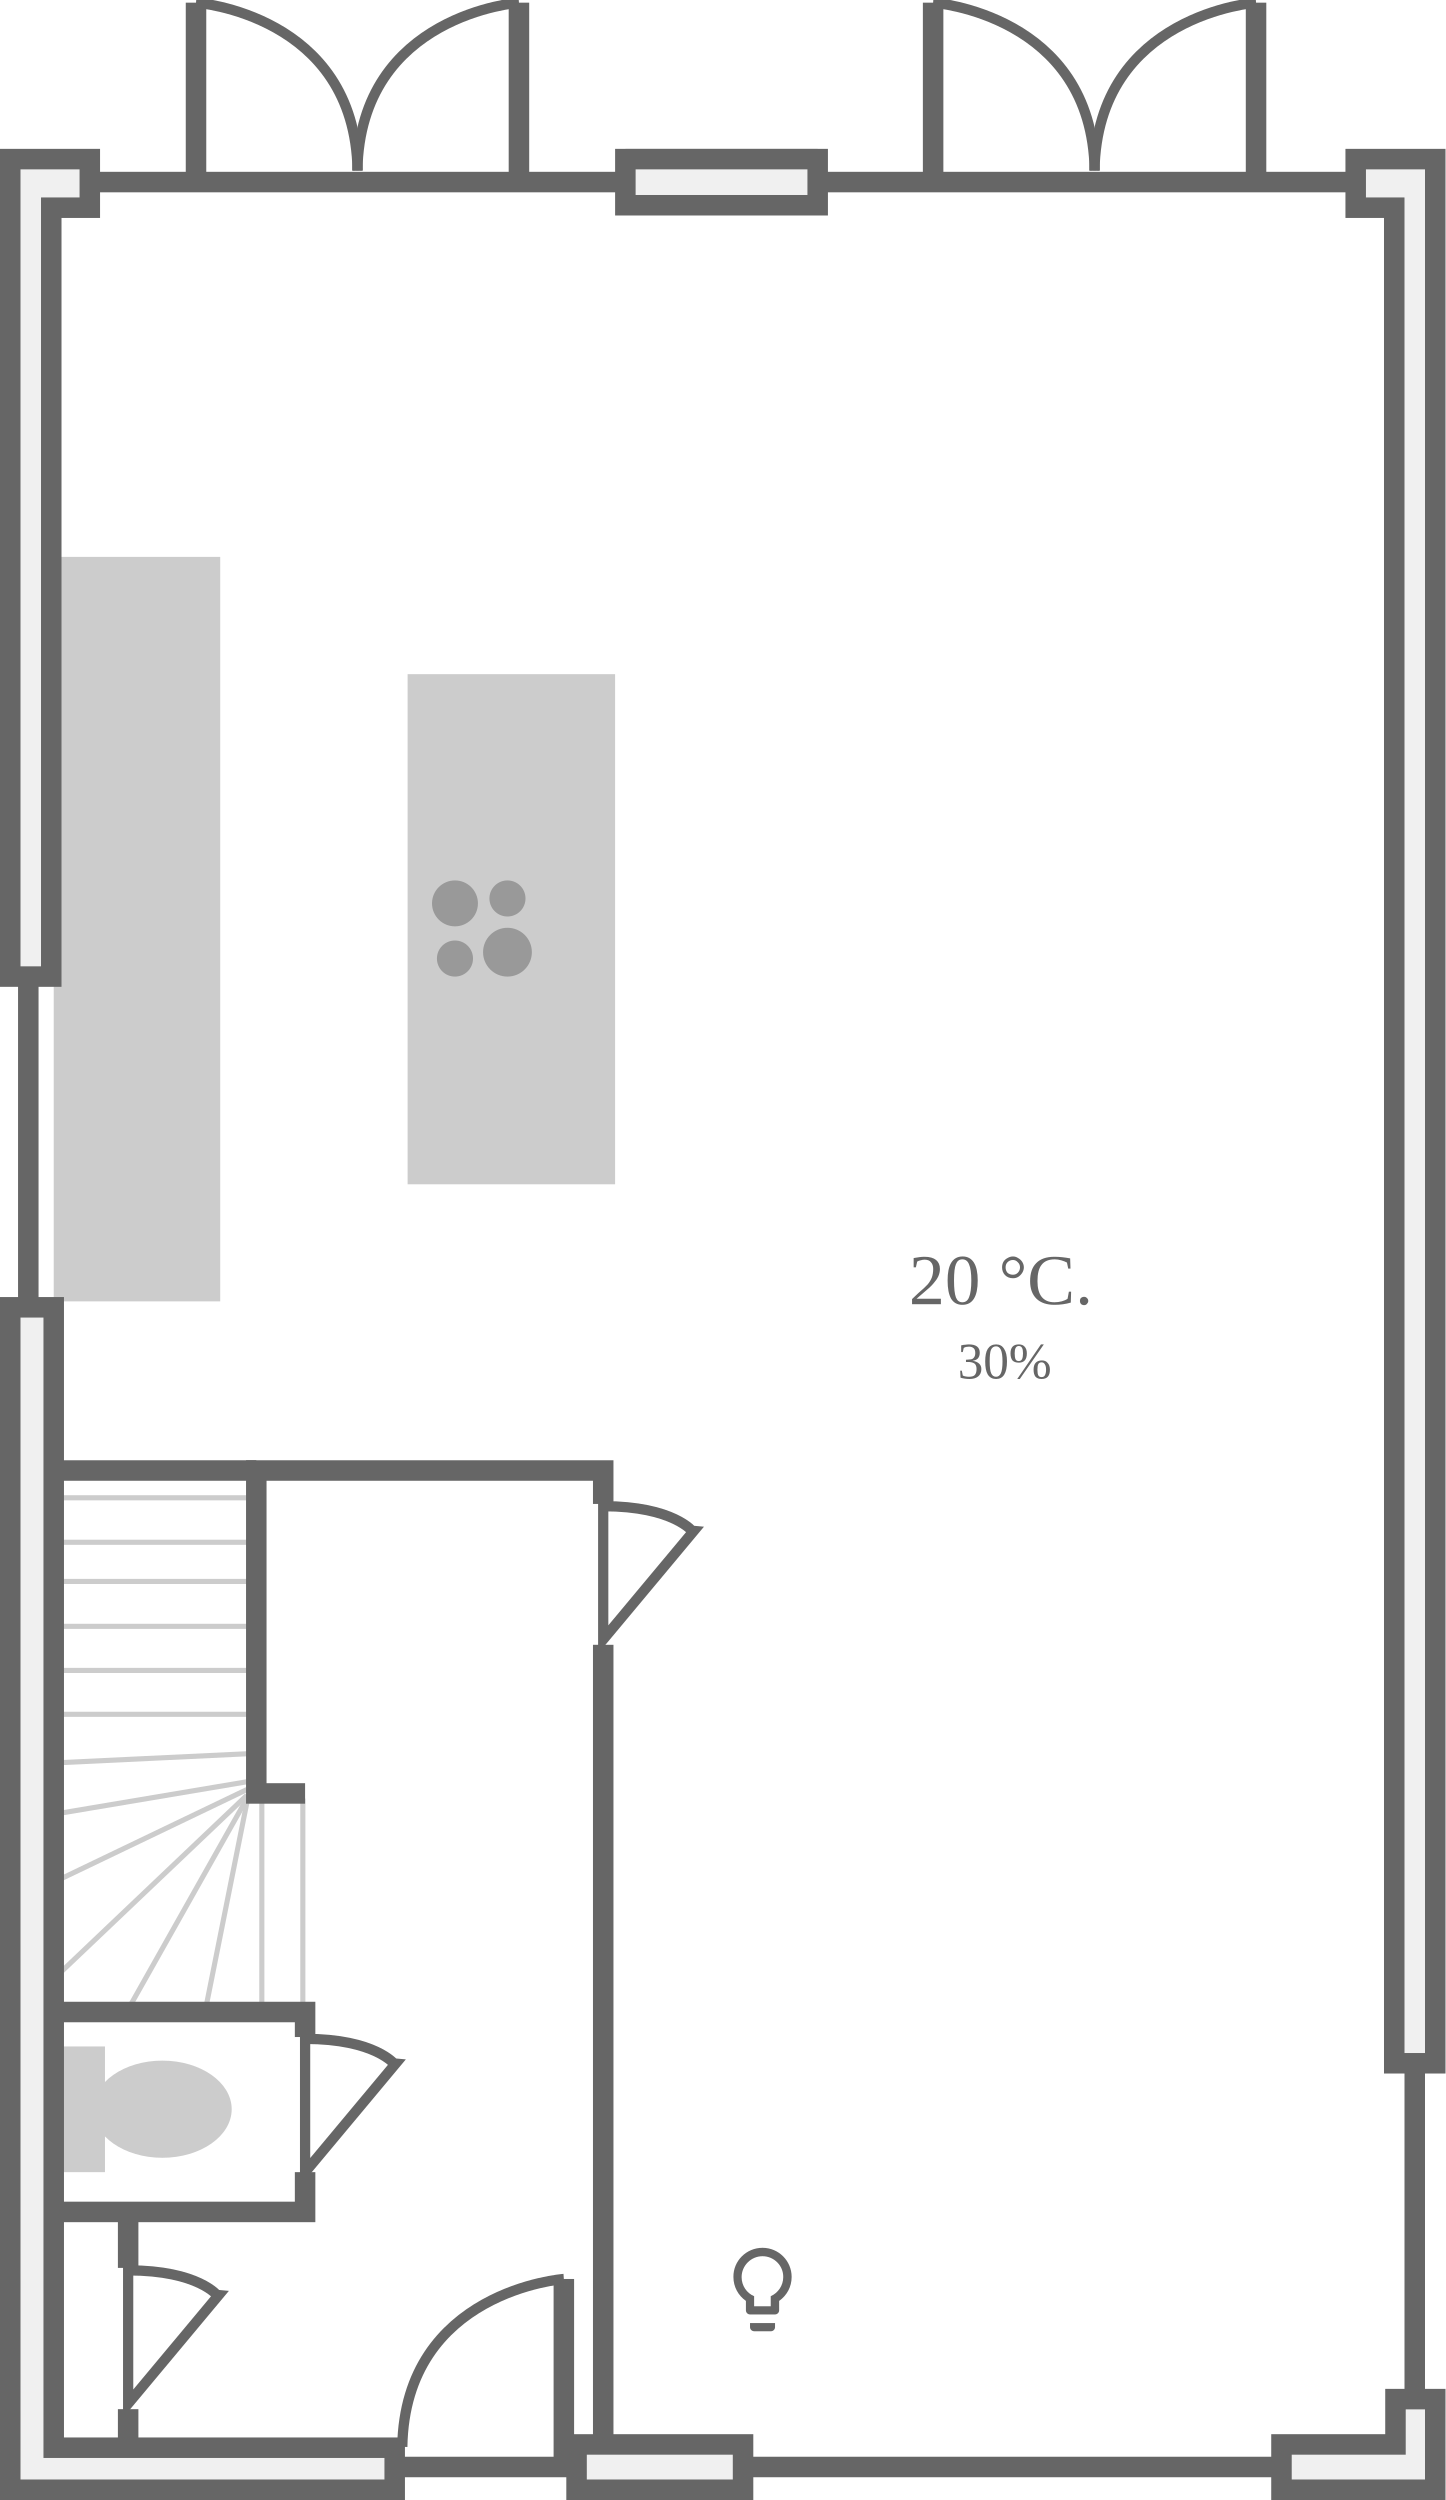
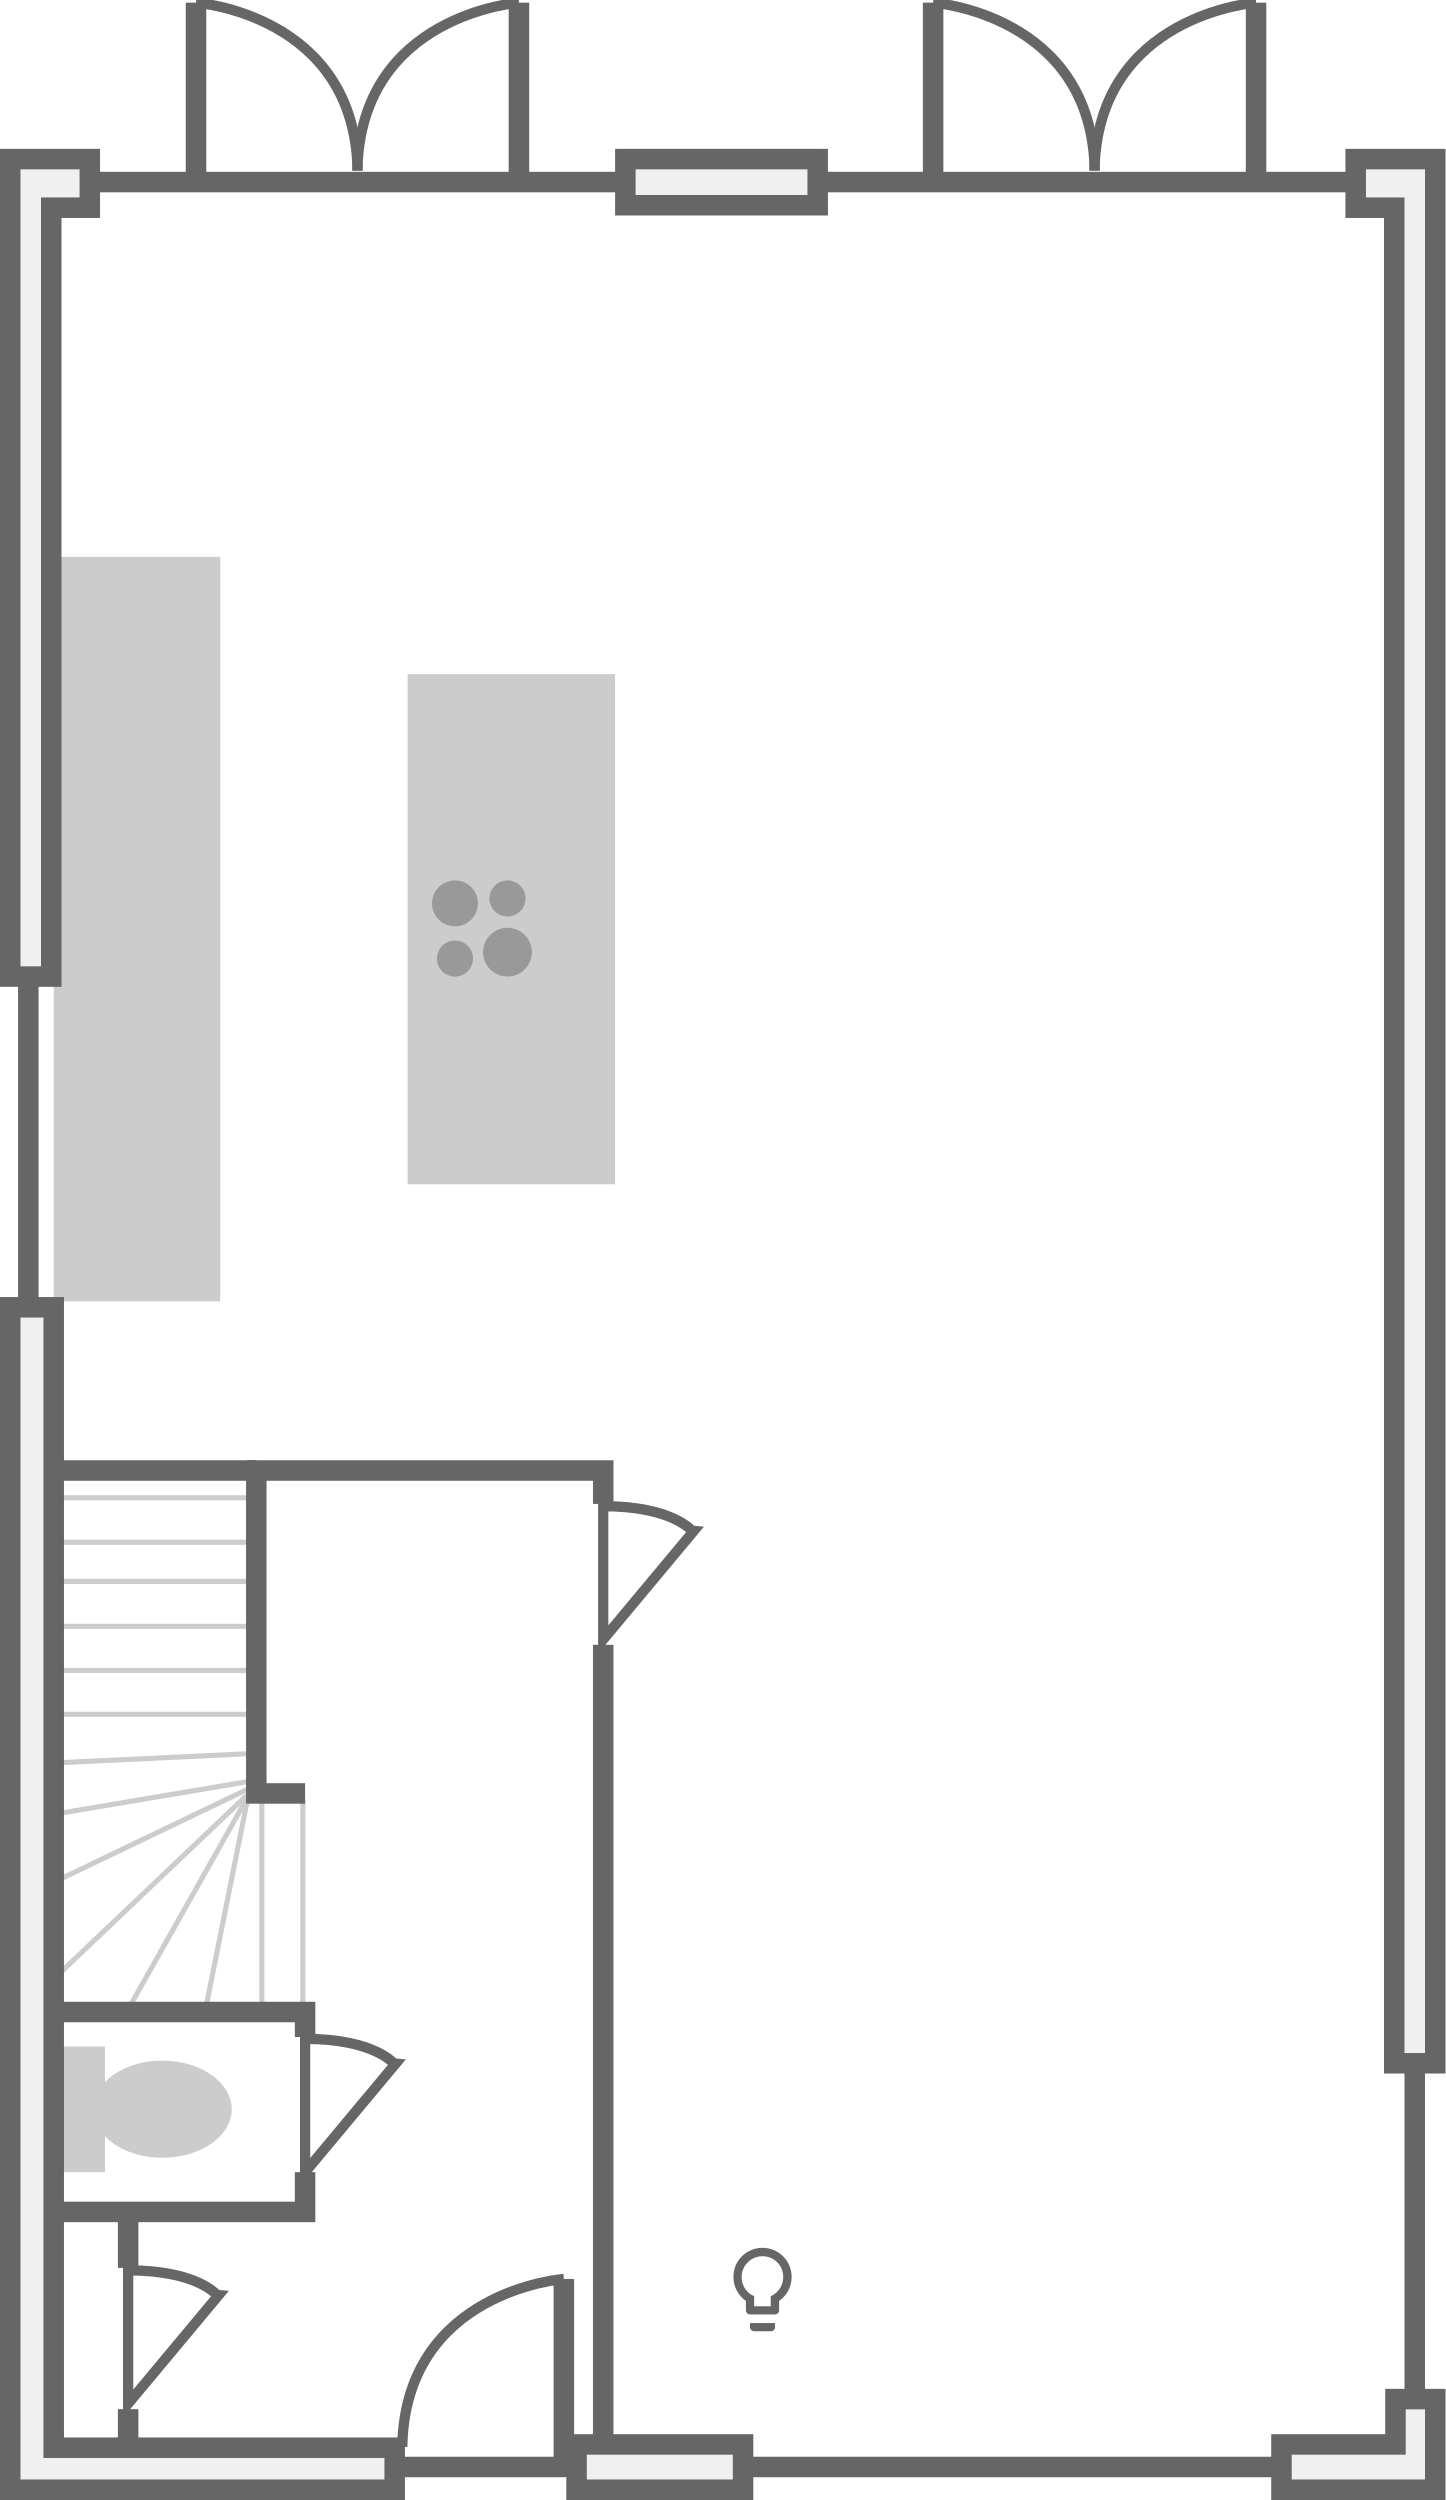
<svg xmlns="http://www.w3.org/2000/svg" version="1.1" id="wraper" x="0px" y="0px" width="70.5px" height="121.93px" viewBox="5.5 43.56 70.5 121.93" enable-background="new 5.5 43.56 70.5 121.93" xml:space="preserve">
  <rect id="wrapper" x="-0.25" y="37" fill="#FFFFFF" width="157.25" height="134.25" />
-   <g id="woonkamer_bewegingsmelder">
-     <rect id="sensor.sensor_woonkamer__bewegingsmelder_1_" x="34.92" y="52.44" fill="#FFFFFF" width="39.58" height="111.44" />
-   </g>
-   <g id="light_hue_color_lamp_1">
-     <circle id="light.hue_color_lamp_1" fill="#FFFFFF" cx="42.69" cy="155.14" r="5.7" />
-     <g id="icon">
-       <path fill="#666666" d="M42.69,153.19c0.79,0,1.42,0.64,1.42,1.42c0,0.49-0.24,0.91-0.61,1.17v0.46c0,0.11-0.09,0.2-0.2,0.2h-1.22    c-0.11,0-0.2-0.09-0.2-0.2v-0.46c-0.37-0.26-0.61-0.68-0.61-1.17C41.26,153.83,41.9,153.19,42.69,153.19 M42.08,157.06v-0.2h1.22    v0.2c0,0.11-0.09,0.2-0.2,0.2h-0.81C42.17,157.26,42.08,157.17,42.08,157.06 M42.69,153.6c-0.56,0-1.02,0.46-1.02,1.02    c0,0.42,0.25,0.78,0.61,0.93v0.49h0.81v-0.49c0.36-0.16,0.61-0.52,0.61-0.93C43.71,154.06,43.25,153.6,42.69,153.6z" />
-     </g>
-   </g>
  <g id="beneden_verdieping">
    <rect x="8.12" y="70.72" fill="#CCCCCC" width="8.12" height="36.31" />
    <g>
      <line fill="none" stroke="#CCCCCC" stroke-width="0.25" stroke-miterlimit="10" x1="20.27" y1="131.28" x2="20.27" y2="141.38" />
      <line fill="none" stroke="#CCCCCC" stroke-width="0.25" stroke-miterlimit="10" x1="18.27" y1="131.12" x2="18.27" y2="141.23" />
      <line fill="none" stroke="#CCCCCC" stroke-width="0.25" stroke-miterlimit="10" x1="17.54" y1="131.48" x2="15.56" y2="141.38" />
      <line fill="none" stroke="#CCCCCC" stroke-width="0.25" stroke-miterlimit="10" x1="17.54" y1="131.28" x2="11.85" y2="141.38" />
      <line fill="none" stroke="#CCCCCC" stroke-width="0.25" stroke-miterlimit="10" x1="17.54" y1="131.12" x2="8.4" y2="139.81" />
      <line fill="none" stroke="#CCCCCC" stroke-width="0.25" stroke-miterlimit="10" x1="17.54" y1="130.84" x2="8.39" y2="135.23" />
      <line fill="none" stroke="#CCCCCC" stroke-width="0.25" stroke-miterlimit="10" x1="17.54" y1="130.46" x2="8.39" y2="132" />
      <line fill="none" stroke="#CCCCCC" stroke-width="0.25" stroke-miterlimit="10" x1="17.64" y1="129.09" x2="8.39" y2="129.53" />
      <line fill="none" stroke="#CCCCCC" stroke-width="0.25" stroke-miterlimit="10" x1="17.73" y1="127.17" x2="8.39" y2="127.17" />
      <line fill="none" stroke="#CCCCCC" stroke-width="0.25" stroke-miterlimit="10" x1="17.73" y1="125.03" x2="8.39" y2="125.03" />
      <line fill="none" stroke="#CCCCCC" stroke-width="0.25" stroke-miterlimit="10" x1="17.73" y1="122.88" x2="8.39" y2="122.88" />
      <line fill="none" stroke="#CCCCCC" stroke-width="0.25" stroke-miterlimit="10" x1="17.73" y1="120.69" x2="8.39" y2="120.69" />
      <line fill="none" stroke="#CCCCCC" stroke-width="0.25" stroke-miterlimit="10" x1="17.73" y1="118.78" x2="8.39" y2="118.78" />
      <line fill="none" stroke="#CCCCCC" stroke-width="0.25" stroke-miterlimit="10" x1="17.73" y1="116.61" x2="8.39" y2="116.61" />
    </g>
    <rect x="25.38" y="76.44" fill="#CCCCCC" width="10.12" height="24.88" />
    <rect x="8.12" y="143.37" fill="#CCCCCC" width="2.5" height="6.13" />
    <polygon fill="#F0F0F0" stroke="#666666" stroke-miterlimit="10" points="6,164.99 24.75,164.99 24.75,162.94 8.12,162.94    8.12,107.32 6,107.32  " />
    <polygon fill="#F0F0F0" stroke="#666666" stroke-miterlimit="10" points="6,91.19 8,91.19 8,53.69 9.88,53.69 9.88,51.32 6,51.32     " />
    <polygon fill="#F0F0F0" stroke="#B9B9B9" stroke-miterlimit="10" points="36,51.32 45.38,51.32 36,51.32 45.38,51.32  " />
    <rect x="36" y="51.32" fill="#F0F0F0" stroke="#666666" stroke-miterlimit="10" width="9.38" height="2.25" />
    <polygon fill="#F0F0F0" stroke="#666666" stroke-miterlimit="10" points="75.5,144.19 73.5,144.19 73.5,53.69 71.62,53.69    71.62,51.32 75.5,51.32  " />
    <polygon fill="#F0F0F0" stroke="#666666" stroke-miterlimit="10" points="73.56,160.57 75.5,160.57 75.5,164.99 68,164.99    68,162.78 73.56,162.78  " />
    <rect x="33.62" y="162.78" fill="#F0F0F0" stroke="#666666" stroke-miterlimit="10" width="8.12" height="2.21" />
    <line fill="#F0F0F0" stroke="#666666" stroke-miterlimit="10" x1="9.88" y1="52.44" x2="36" y2="52.44" />
    <line fill="#F0F0F0" stroke="#666666" stroke-miterlimit="10" x1="45.38" y1="52.44" x2="71.62" y2="52.44" />
    <line fill="#F0F0F0" stroke="#666666" stroke-miterlimit="10" x1="6.88" y1="91.19" x2="6.88" y2="107.32" />
    <line fill="#F0F0F0" stroke="#666666" stroke-miterlimit="10" x1="24.75" y1="163.88" x2="33.62" y2="163.88" />
    <line fill="#F0F0F0" stroke="#666666" stroke-miterlimit="10" x1="41.75" y1="163.88" x2="68" y2="163.88" />
    <polyline fill="none" stroke="#666666" stroke-miterlimit="10" points="20.38,149.5 20.38,151.44 8.12,151.44  " />
    <polyline fill="none" stroke="#666666" stroke-miterlimit="10" points="8.12,141.69 20.38,141.69 20.38,142.91  " />
    <polyline fill="none" stroke="#666666" stroke-miterlimit="10" points="20.38,131.03 18,131.03 18,115.28 34.92,115.28    34.92,116.91  " />
    <line fill="#F0F0F0" stroke="#666666" stroke-miterlimit="10" x1="11.75" y1="151.44" x2="11.75" y2="154.17" />
    <line fill="#F0F0F0" stroke="#666666" stroke-miterlimit="10" x1="11.75" y1="161.06" x2="11.75" y2="162.94" />
    <line fill="none" stroke="#666666" stroke-miterlimit="10" x1="34.92" y1="162.78" x2="34.92" y2="123.78" />
    <line fill="none" stroke="#666666" stroke-miterlimit="10" x1="74.5" y1="144.19" x2="74.5" y2="160.57" />
    <line fill="none" stroke="#666666" stroke-miterlimit="10" x1="18" y1="115.28" x2="8.12" y2="115.28" />
    <ellipse fill="#CCCCCC" cx="13.42" cy="146.43" rx="3.38" ry="2.37" />
    <circle fill="#999999" cx="27.69" cy="87.62" r="1.12" />
    <circle fill="#999999" cx="27.69" cy="90.31" r="0.88" />
    <circle fill="#999999" cx="30.25" cy="90" r="1.19" />
    <circle fill="#999999" cx="30.25" cy="87.38" r="0.88" />
    <line fill="none" stroke="#666666" stroke-miterlimit="10" x1="15.06" y1="52.44" x2="15.06" y2="43.69" />
    <path fill="none" stroke="#666666" stroke-width="0.5" stroke-miterlimit="10" d="M15.06,43.69c0,0,7.75,0.56,7.88,8.19" />
    <line fill="none" stroke="#666666" stroke-miterlimit="10" x1="30.81" y1="52.44" x2="30.81" y2="43.69" />
    <path fill="none" stroke="#666666" stroke-width="0.5" stroke-miterlimit="10" d="M30.81,43.69c0,0-7.75,0.56-7.88,8.19" />
    <line fill="none" stroke="#666666" stroke-miterlimit="10" x1="66.76" y1="52.44" x2="66.76" y2="43.69" />
    <path fill="none" stroke="#666666" stroke-width="0.5" stroke-miterlimit="10" d="M66.76,43.69c0,0-7.75,0.56-7.88,8.19" />
    <line fill="none" stroke="#666666" stroke-miterlimit="10" x1="51.01" y1="52.44" x2="51.01" y2="43.69" />
    <path fill="none" stroke="#666666" stroke-width="0.5" stroke-miterlimit="10" d="M51.01,43.69c0,0,7.75,0.56,7.88,8.19" />
    <line fill="none" stroke="#666666" stroke-miterlimit="10" x1="33" y1="163.46" x2="33" y2="154.71" />
    <path fill="none" stroke="#666666" stroke-width="0.5" stroke-miterlimit="10" d="M33,154.71c0,0-7.75,0.56-7.88,8.19" />
    <path fill="none" stroke="#666666" stroke-width="0.5" stroke-miterlimit="10" d="M20.38,143v6.5l4.38-5.25   C24.75,144.25,23.83,143,20.38,143z" />
    <path fill="none" stroke="#666666" stroke-width="0.5" stroke-miterlimit="10" d="M11.75,154.29v6.5l4.38-5.25   C16.12,155.54,15.21,154.29,11.75,154.29z" />
    <path fill="none" stroke="#666666" stroke-width="0.5" stroke-miterlimit="10" d="M34.92,117.02v6.5l4.38-5.25   C39.29,118.27,38.38,117.02,34.92,117.02z" />
-     <rect x="36.38" y="104.66" fill="none" width="36.67" height="3.67" />
-     <text id="sensor.sensor_woonkamer__temperatuur" transform="matrix(1 0 0 1 49.8262 107.168)" fill="#666666" font-size="3.5">20 °C.</text>
-     <rect x="36.38" y="109" fill="none" width="36.67" height="3.67" />
-     <text id="sensor.sensor_woonkamer__luchtvochtigheid" transform="matrix(1 0 0 1 52.2065 110.7852)" fill="#666666" font-size="2.5">30%</text>
+     <g id="light_hue_color_lamp_1">
+       <circle id="light.hue_color_lamp_1" fill="#FFFFFF" cx="42.69" cy="155.14" r="5.7" />
+       <g id="icon">
+         <path fill="#666666" d="M42.69,153.19c0.79,0,1.42,0.64,1.42,1.42c0,0.49-0.24,0.91-0.61,1.17v0.46c0,0.11-0.09,0.2-0.2,0.2     h-1.22c-0.11,0-0.2-0.09-0.2-0.2v-0.46c-0.37-0.26-0.61-0.68-0.61-1.17C41.26,153.83,41.9,153.19,42.69,153.19 M42.08,157.06     v-0.2h1.22v0.2c0,0.11-0.09,0.2-0.2,0.2h-0.81C42.17,157.26,42.08,157.17,42.08,157.06 M42.69,153.6c-0.56,0-1.02,0.46-1.02,1.02     c0,0.42,0.25,0.78,0.61,0.93v0.49h0.81v-0.49c0.36-0.16,0.61-0.52,0.61-0.93C43.71,154.06,43.25,153.6,42.69,153.6z" />
+       </g>
+     </g>
  </g>
  <g id="eerste_verdieping">
    <polyline fill="none" stroke="#999999" stroke-width="0.5" stroke-miterlimit="10" points="81.25,85.25 81.25,52.44 151.08,52.44    151.08,85.25  " />
    <rect x="90.81" y="154.71" fill="#CCCCCC" width="19.44" height="8.15" />
    <rect x="108.08" y="147.4" fill="#CCCCCC" width="2.5" height="6.13" />
    <ellipse fill="#CCCCCC" cx="105.29" cy="150.47" rx="3.37" ry="2.37" />
    <rect x="83.69" y="147" fill="#CCCCCC" width="5.88" height="7.19" />
    <polygon fill="#F0F0F0" stroke="#666666" stroke-miterlimit="10" points="81.25,164.99 81.25,85.25 88.88,85.25 88.88,87.38    83.25,87.38 83.25,162.89 86.12,162.89 86.12,164.99  " />
    <rect x="104.83" y="85.25" fill="#F0F0F0" stroke="#666666" stroke-miterlimit="10" width="12.83" height="2.17" />
    <polygon fill="#F0F0F0" stroke="#666666" stroke-miterlimit="10" points="143.83,85.25 151.08,85.25 151.08,164.99 143.83,164.99    143.83,162.78 148.75,162.78 148.75,87.42 143.83,87.42  " />
    <rect x="106.25" y="162.78" fill="#F0F0F0" stroke="#666666" stroke-miterlimit="10" width="11.5" height="2.21" />
    <polyline fill="none" stroke="#666666" stroke-miterlimit="10" points="83.25,134.42 99.83,134.42 99.83,144.19  " />
    <polyline fill="none" stroke="#666666" stroke-miterlimit="10" points="110.5,162.78 110.5,141 108.43,141  " />
    <polyline fill="none" stroke="#666666" stroke-miterlimit="10" points="148.75,130.92 110.5,130.92 110.5,125.12 110.5,123.28  " />
    <polyline fill="none" stroke="#666666" stroke-miterlimit="10" points="83.25,114.83 100.42,114.83 101.93,114.83  " />
    <polyline fill="none" stroke="#666666" stroke-miterlimit="10" points="110.5,87.42 110.5,114.83 110.5,116.51  " />
    <line fill="none" stroke="#666666" stroke-miterlimit="10" x1="86.12" y1="163.88" x2="106.25" y2="163.88" />
    <line fill="none" stroke="#666666" stroke-miterlimit="10" x1="117.75" y1="163.88" x2="143.83" y2="163.88" />
    <line fill="none" stroke="#666666" stroke-miterlimit="10" x1="117.67" y1="86.33" x2="143.83" y2="86.33" />
    <line fill="none" stroke="#666666" stroke-miterlimit="10" x1="104.17" y1="86.33" x2="88.88" y2="86.33" />
    <line fill="none" stroke="#666666" stroke-miterlimit="10" x1="95.67" y1="87.42" x2="95.67" y2="85.25" />
    <path fill="none" stroke="#666666" stroke-width="0.5" stroke-miterlimit="10" d="M110.5,116.51v6.5l4.38-5.25   C114.88,117.76,113.96,116.51,110.5,116.51z" />
    <path fill="none" stroke="#666666" stroke-width="0.5" stroke-miterlimit="10" d="M110.5,139.3v-6.5l4.38,5.25   C114.88,138.05,113.96,139.3,110.5,139.3z" />
    <path fill="none" stroke="#666666" stroke-width="0.5" stroke-miterlimit="10" d="M108.54,141.16h-6.5l5.25-4.38   C107.29,136.78,108.54,137.7,108.54,141.16z" />
    <path fill="none" stroke="#666666" stroke-width="0.5" stroke-miterlimit="10" d="M101.93,114.83h6.5l-5.25-4.38   C103.18,110.46,101.93,111.37,101.93,114.83z" />
    <line fill="none" stroke="#666666" stroke-miterlimit="10" x1="104.17" y1="86.84" x2="104.17" y2="78.08" />
    <path fill="none" stroke="#666666" stroke-width="0.5" stroke-miterlimit="10" d="M104.17,78.08c0,0-7.75,0.56-7.88,8.19" />
    <circle fill="#CCCCCC" cx="96.19" cy="139.3" r="1.56" />
    <path fill="#999999" d="M108.67,158.78c0,1.78-1.44,3.22-3.22,3.22H94.76c-1.78,0-3.22-1.44-3.22-3.22l0,0   c0-1.78,1.44-3.22,3.22-3.22h10.69C107.23,155.56,108.67,157,108.67,158.78L108.67,158.78z" />
    <rect x="96.19" y="139.04" fill="#CCCCCC" width="3.15" height="0.5" />
    <line fill="none" stroke="#666666" stroke-miterlimit="10" x1="101.72" y1="141.16" x2="99.83" y2="141.16" />
    <line fill="none" stroke="#666666" stroke-miterlimit="10" x1="110.5" y1="130.92" x2="110.5" y2="132.53" />
    <line fill="none" stroke="#666666" stroke-miterlimit="10" x1="110.5" y1="141" x2="110.5" y2="139.3" />
    <line fill="none" stroke="#666666" stroke-miterlimit="10" x1="108.69" y1="114.83" x2="110.5" y2="114.83" />
    <line fill="none" stroke="#666666" stroke-width="0.25" stroke-miterlimit="10" x1="99.33" y1="144.03" x2="83.69" y2="144.03" />
    <line fill="#F0F0F0" stroke="#666666" stroke-width="0.5" stroke-miterlimit="10" x1="93.33" y1="134" x2="93.33" y2="115.21" />
    <line fill="none" stroke="#CCCCCC" stroke-width="0.25" stroke-miterlimit="10" x1="93" y1="124.88" x2="89.88" y2="134" />
    <line fill="none" stroke="#CCCCCC" stroke-width="0.25" stroke-miterlimit="10" x1="92.75" y1="124.61" x2="85.92" y2="134" />
    <line fill="none" stroke="#CCCCCC" stroke-width="0.25" stroke-miterlimit="10" x1="92.75" y1="124.25" x2="83.69" y2="131.72" />
    <line fill="none" stroke="#CCCCCC" stroke-width="0.25" stroke-miterlimit="10" x1="92.75" y1="123.83" x2="83.69" y2="127.99" />
    <polyline fill="none" stroke="#CCCCCC" stroke-width="0.25" stroke-miterlimit="10" points="90.04,115.21 92.75,123.54    83.69,123.54  " />
    <line fill="none" stroke="#CCCCCC" stroke-width="0.25" stroke-miterlimit="10" x1="85.92" y1="115.21" x2="92.04" y2="123.28" />
    <line fill="none" stroke="#CCCCCC" stroke-width="0.25" stroke-miterlimit="10" x1="83.69" y1="120.29" x2="93" y2="123.54" />
    <line fill="none" stroke="#CCCCCC" stroke-width="0.25" stroke-miterlimit="10" x1="83.69" y1="117.38" x2="89.33" y2="122.26" />
    <rect x="92.36" y="123.01" fill="#666666" width="0.97" height="2.11" />
+     <rect x="111.29" y="144.1" fill="none" width="36.67" height="3.67" />
+     <text id="sensor.sensor_kantoor__temperatuur" transform="matrix(1 0 0 1 124.7422 146.6035)" fill="#666666" font-family="'ArialMT'" font-size="3.5">20 °C.</text>
+     <rect x="111.29" y="148.43" fill="none" width="36.67" height="3.67" />
+     <text id="sensor.sensor_kantoor__luchtvochtigheid" transform="matrix(1 0 0 1 127.123 150.2207)" fill="#666666" font-family="'ArialMT'" font-size="2.5">30%</text>
    <rect x="83.71" y="97.53" fill="none" width="26.58" height="3.67" />
-     <text id="sensor.sensor_slaapkamer_saar__temperatuur" transform="matrix(1 0 0 1 92.1167 100.0322)" fill="#666666" font-size="3.5">20 °C.</text>
+     <text id="sensor.sensor_slaapkamer_saar__temperatuur" transform="matrix(1 0 0 1 92.1167 100.0322)" fill="#666666" font-family="'ArialMT'" font-size="3.5">20 °C.</text>
    <rect x="83.71" y="101.86" fill="none" width="26.58" height="3.67" />
-     <text id="sensor.sensor_slaapkamer_saar__luchtvochtigheid" transform="matrix(1 0 0 1 94.4976 103.6494)" fill="#666666" font-size="2.5">30%</text>
+     <text id="sensor.sensor_slaapkamer_saar__luchtvochtigheid" transform="matrix(1 0 0 1 94.4976 103.6494)" fill="#666666" font-family="'ArialMT'" font-size="2.5">30%</text>
  </g>
</svg>
